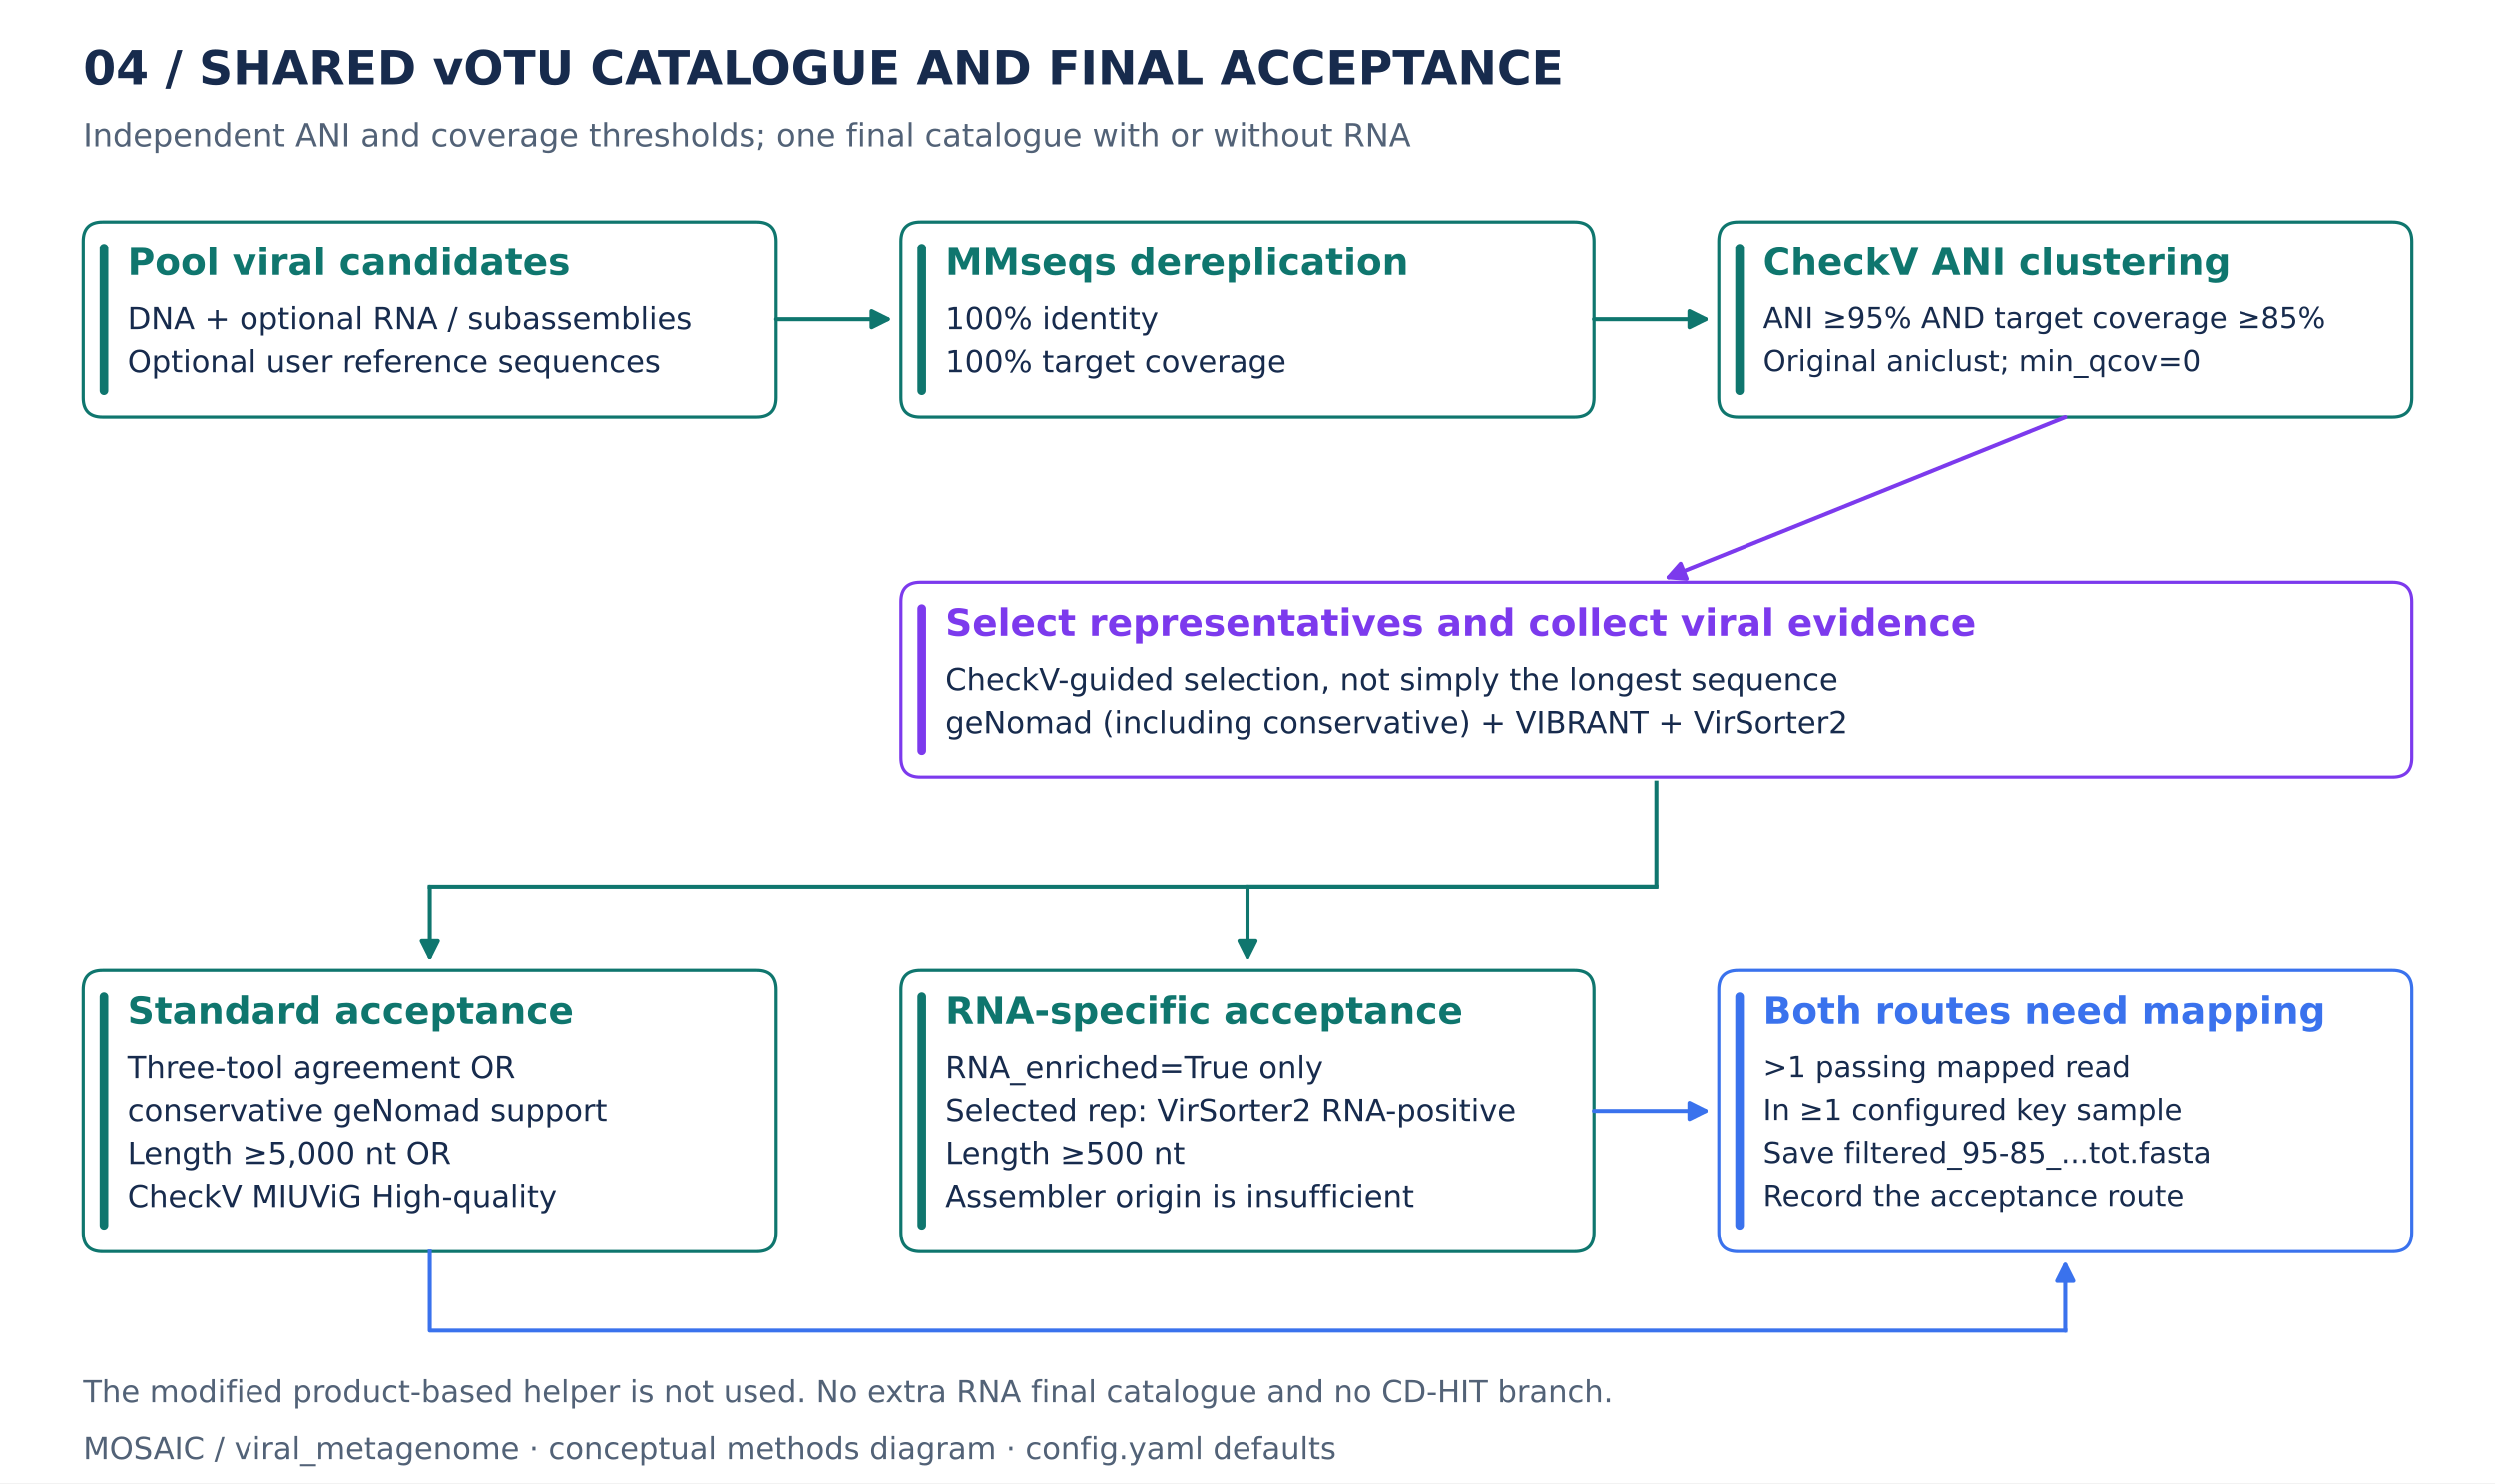
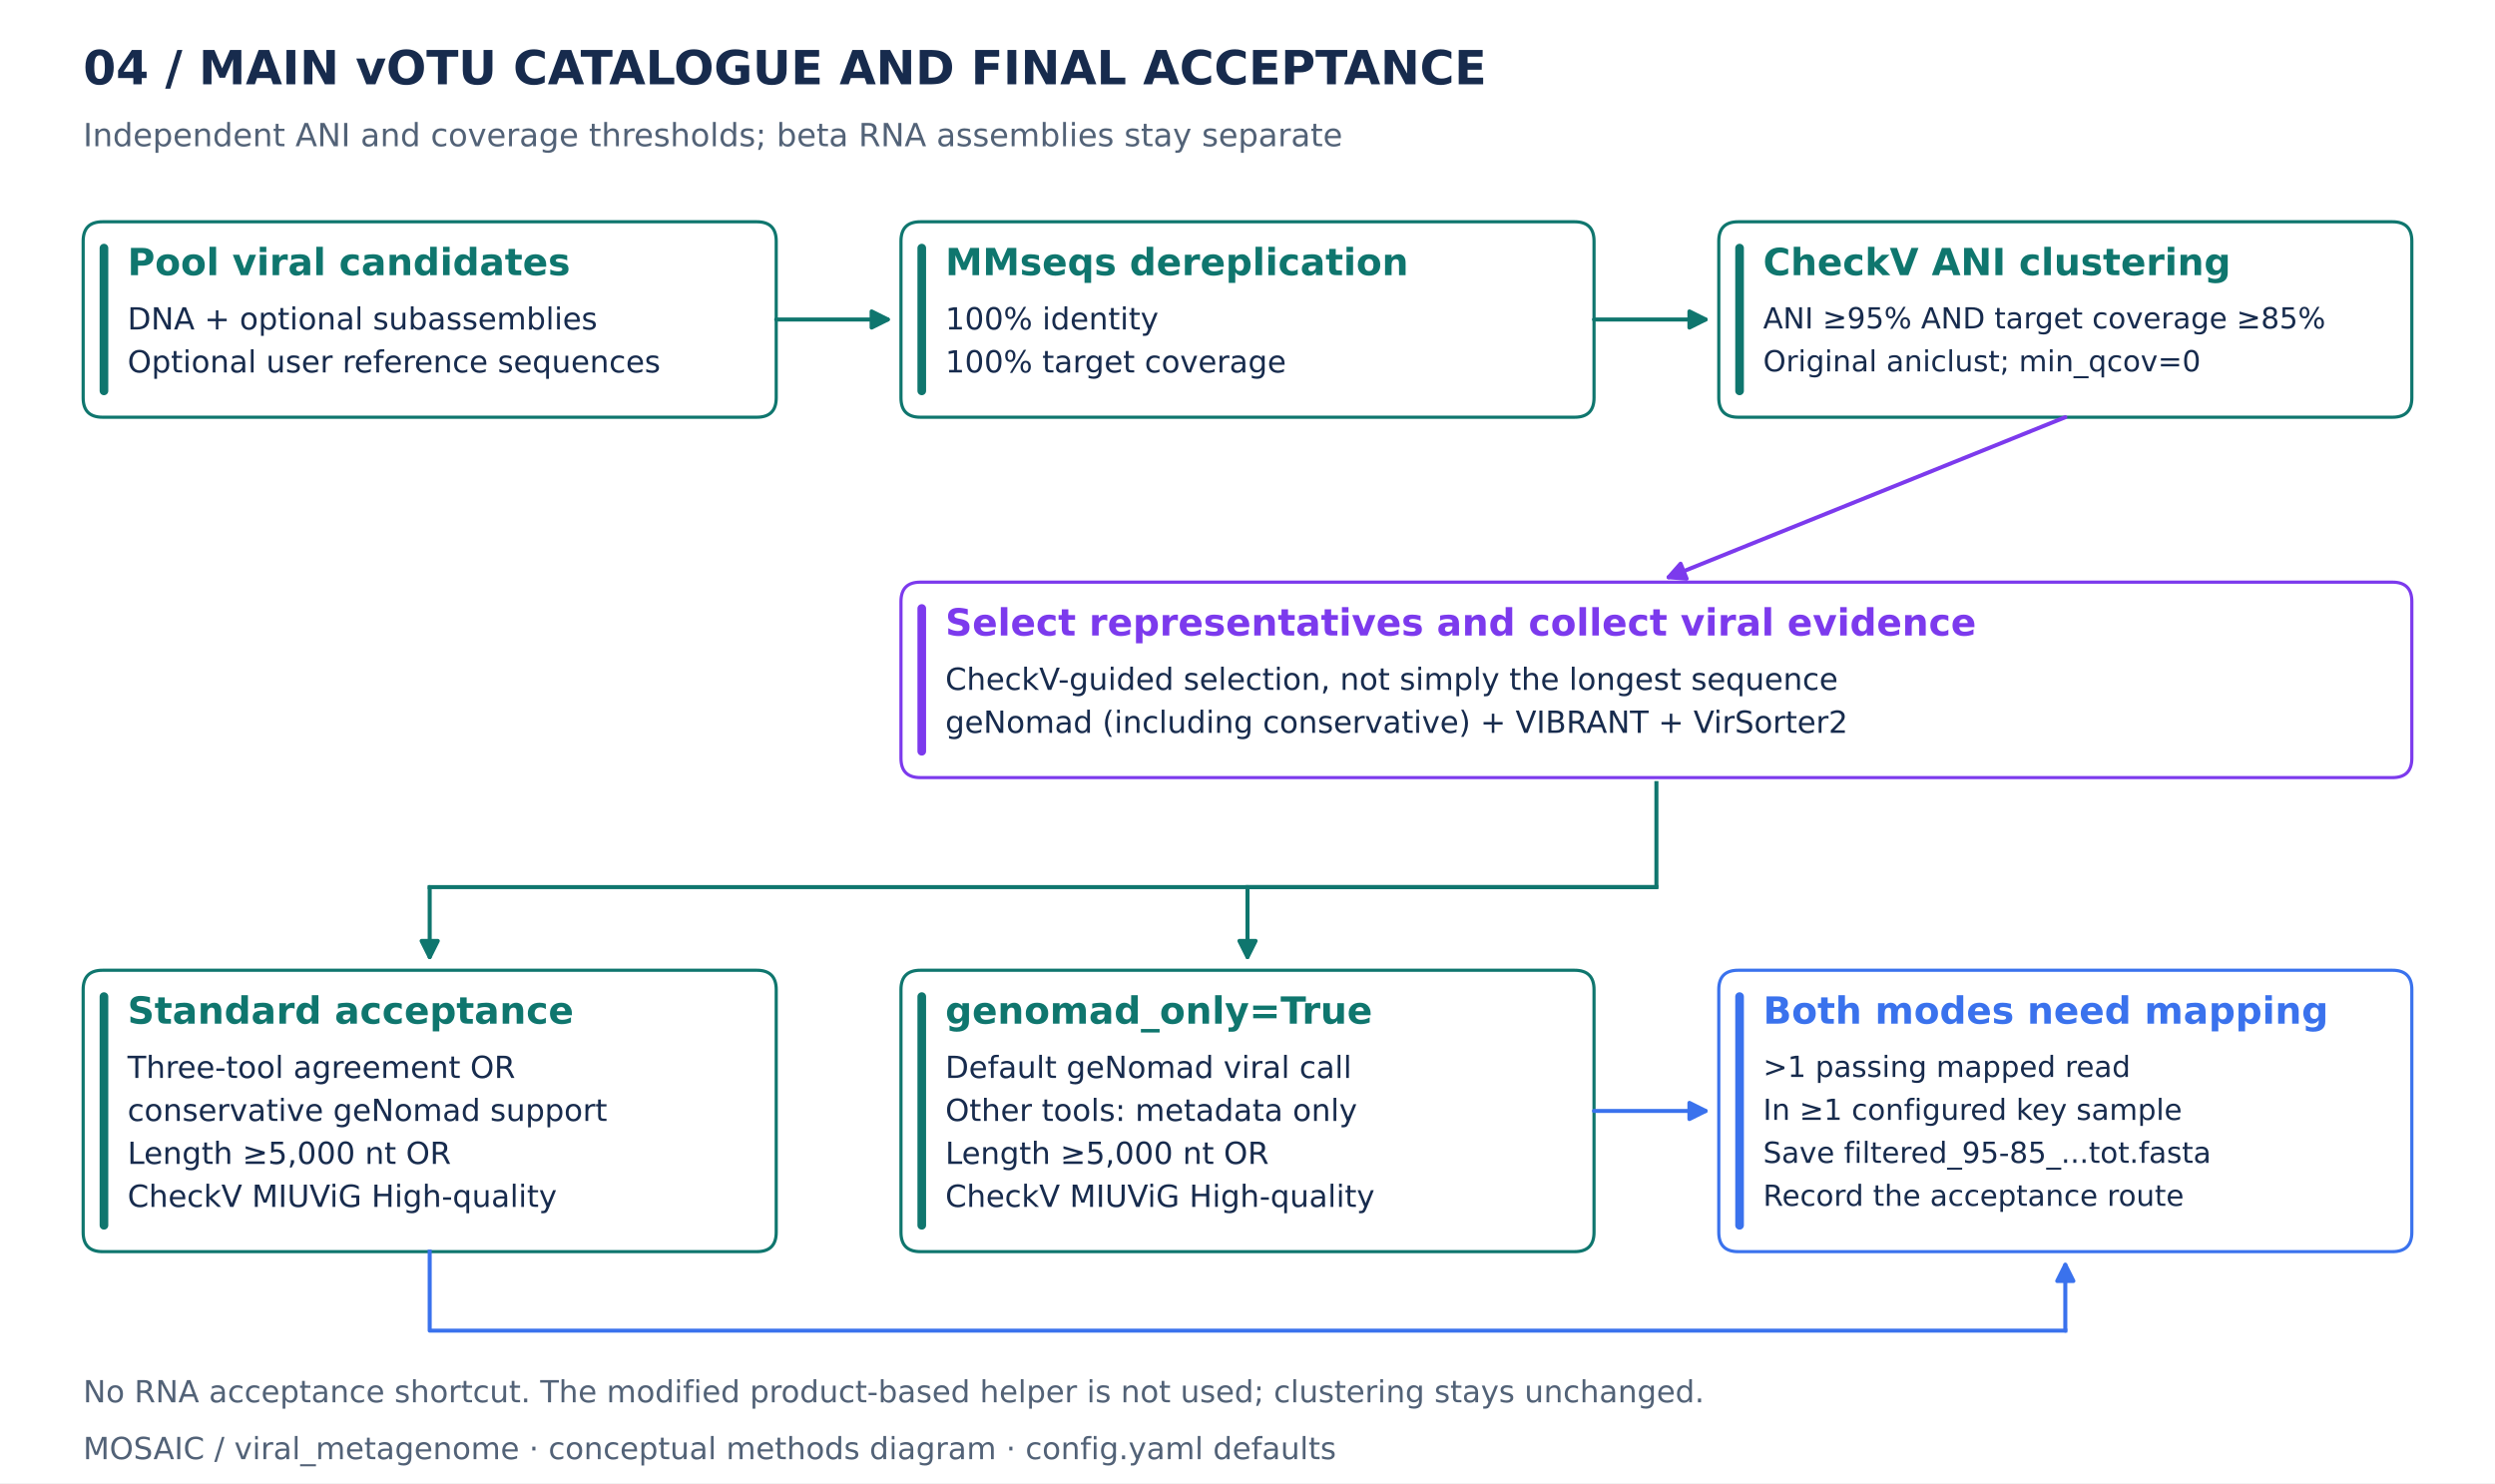
<svg xmlns="http://www.w3.org/2000/svg" width="864pt" height="513.6pt" viewBox="0 0 864 513.6" version="1.1">
  <defs>
    <style type="text/css">*{stroke-linejoin: round; stroke-linecap: butt}</style>
  </defs>
  <g id="figure_1">
    <g id="patch_1">
      <path d="M 0 513.6 L 864 513.6 L 864 0 L 0 0 z " style="fill: #ffffff" />
    </g>
    <g id="axes_1">
      <g id="patch_2">
        <path d="M 35.52 76.8 L 262.08 76.8 Q 268.8 76.8 268.8 83.52 L 268.8 137.76 Q 268.8 144.48 262.08 144.48 L 35.52 144.48 Q 28.8 144.48 28.8 137.76 L 28.8 83.52 Q 28.8 76.8 35.52 76.8 z " clip-path="url(#p3b6740645f)" style="fill: #ffffff; stroke: #0f766e; stroke-width: 1.1; stroke-linejoin: miter" />
      </g>
      <g id="patch_3">
        <path d="M 318.72 76.8 L 545.28 76.8 Q 552 76.8 552 83.52 L 552 137.76 Q 552 144.48 545.28 144.48 L 318.72 144.48 Q 312 144.48 312 137.76 L 312 83.52 Q 312 76.8 318.72 76.8 z " clip-path="url(#p3b6740645f)" style="fill: #ffffff; stroke: #0f766e; stroke-width: 1.1; stroke-linejoin: miter" />
      </g>
      <g id="patch_4">
        <path d="M 601.92 76.8 L 828.48 76.8 Q 835.2 76.8 835.2 83.52 L 835.2 137.76 Q 835.2 144.48 828.48 144.48 L 601.92 144.48 Q 595.2 144.48 595.2 137.76 L 595.2 83.52 Q 595.2 76.8 601.92 76.8 z " clip-path="url(#p3b6740645f)" style="fill: #ffffff; stroke: #0f766e; stroke-width: 1.1; stroke-linejoin: miter" />
      </g>
      <g id="patch_5">
        <path d="M 268.8 110.64 Q 288.901 110.64 307.437 110.64 " clip-path="url(#p3b6740645f)" style="fill: none; stroke: #0f766e; stroke-width: 1.4; stroke-linecap: round" />
        <path d="M 301.837 107.84 L 307.437 110.64 L 301.837 113.44 z " clip-path="url(#p3b6740645f)" style="fill: #0f766e; stroke: #0f766e; stroke-width: 1.4; stroke-linecap: round" />
      </g>
      <g id="patch_6">
        <path d="M 552 110.64 Q 572.101 110.64 590.637 110.64 " clip-path="url(#p3b6740645f)" style="fill: none; stroke: #0f766e; stroke-width: 1.4; stroke-linecap: round" />
        <path d="M 585.037 107.84 L 590.637 110.64 L 585.037 113.44 z " clip-path="url(#p3b6740645f)" style="fill: #0f766e; stroke: #0f766e; stroke-width: 1.4; stroke-linecap: round" />
      </g>
      <g id="patch_7">
        <path d="M 318.72 201.6 L 828.48 201.6 Q 835.2 201.6 835.2 208.32 L 835.2 262.56 Q 835.2 269.28 828.48 269.28 L 318.72 269.28 Q 312 269.28 312 262.56 L 312 208.32 Q 312 201.6 318.72 201.6 z " clip-path="url(#p3b6740645f)" style="fill: #ffffff; stroke: #7c3aed; stroke-width: 1.1; stroke-linejoin: miter" />
      </g>
      <g id="patch_8">
        <path d="M 715.2 144.48 Q 645.789 172.48 577.83 199.894 " clip-path="url(#p3b6740645f)" style="fill: none; stroke: #7c3aed; stroke-width: 1.4; stroke-linecap: round" />
        <path d="M 584.071 200.395 L 577.83 199.894 L 581.976 195.202 z " clip-path="url(#p3b6740645f)" style="fill: #7c3aed; stroke: #7c3aed; stroke-width: 1.4; stroke-linecap: round" />
      </g>
      <g id="patch_9">
        <path d="M 35.52 336 L 262.08 336 Q 268.8 336 268.8 342.72 L 268.8 426.72 Q 268.8 433.44 262.08 433.44 L 35.52 433.44 Q 28.8 433.44 28.8 426.72 L 28.8 342.72 Q 28.8 336 35.52 336 z " clip-path="url(#p3b6740645f)" style="fill: #ffffff; stroke: #0f766e; stroke-width: 1.1; stroke-linejoin: miter" />
      </g>
      <g id="patch_10">
        <path d="M 318.72 336 L 545.28 336 Q 552 336 552 342.72 L 552 426.72 Q 552 433.44 545.28 433.44 L 318.72 433.44 Q 312 433.44 312 426.72 L 312 342.72 Q 312 336 318.72 336 z " clip-path="url(#p3b6740645f)" style="fill: #ffffff; stroke: #0f766e; stroke-width: 1.1; stroke-linejoin: miter" />
      </g>
      <g id="patch_11">
        <path d="M 601.92 336 L 828.48 336 Q 835.2 336 835.2 342.72 L 835.2 426.72 Q 835.2 433.44 828.48 433.44 L 601.92 433.44 Q 595.2 433.44 595.2 426.72 L 595.2 342.72 Q 595.2 336 601.92 336 z " clip-path="url(#p3b6740645f)" style="fill: #ffffff; stroke: #3a72ed; stroke-width: 1.1; stroke-linejoin: miter" />
      </g>
      <g id="patch_12">
        <path d="M 148.8 307.2 Q 148.8 320.101 148.8 331.436 " clip-path="url(#p3b6740645f)" style="fill: none; stroke: #0f766e; stroke-width: 1.4; stroke-linecap: round" />
        <path d="M 151.6 325.836 L 148.8 331.436 L 146 325.836 z " clip-path="url(#p3b6740645f)" style="fill: #0f766e; stroke: #0f766e; stroke-width: 1.4; stroke-linecap: round" />
      </g>
      <g id="patch_13">
        <path d="M 432 307.2 Q 432 320.101 432 331.436 " clip-path="url(#p3b6740645f)" style="fill: none; stroke: #0f766e; stroke-width: 1.4; stroke-linecap: round" />
        <path d="M 434.8 325.836 L 432 331.436 L 429.2 325.836 z " clip-path="url(#p3b6740645f)" style="fill: #0f766e; stroke: #0f766e; stroke-width: 1.4; stroke-linecap: round" />
      </g>
      <g id="patch_14">
        <path d="M 552 384.72 Q 572.101 384.72 590.637 384.72 " clip-path="url(#p3b6740645f)" style="fill: none; stroke: #3a72ed; stroke-width: 1.4; stroke-linecap: round" />
        <path d="M 585.037 381.92 L 590.637 384.72 L 585.037 387.52 z " clip-path="url(#p3b6740645f)" style="fill: #3a72ed; stroke: #3a72ed; stroke-width: 1.4; stroke-linecap: round" />
      </g>
      <g id="patch_15">
        <path d="M 715.2 460.8 Q 715.2 448.621 715.2 438.008 " clip-path="url(#p3b6740645f)" style="fill: none; stroke: #3a72ed; stroke-width: 1.4; stroke-linecap: round" />
        <path d="M 712.4 443.608 L 715.2 438.008 L 718 443.608 z " clip-path="url(#p3b6740645f)" style="fill: #3a72ed; stroke: #3a72ed; stroke-width: 1.4; stroke-linecap: round" />
      </g>
      <g id="line2d_1">
        <path d="M 36 85.92 L 36 135.36 " clip-path="url(#p3b6740645f)" style="fill: none; stroke: #0f766e; stroke-width: 3; stroke-linecap: round" />
      </g>
      <g id="line2d_2">
        <path d="M 319.2 85.92 L 319.2 135.36 " clip-path="url(#p3b6740645f)" style="fill: none; stroke: #0f766e; stroke-width: 3; stroke-linecap: round" />
      </g>
      <g id="line2d_3">
        <path d="M 602.4 85.92 L 602.4 135.36 " clip-path="url(#p3b6740645f)" style="fill: none; stroke: #0f766e; stroke-width: 3; stroke-linecap: round" />
      </g>
      <g id="line2d_4">
        <path d="M 319.2 210.72 L 319.2 260.16 " clip-path="url(#p3b6740645f)" style="fill: none; stroke: #7c3aed; stroke-width: 3; stroke-linecap: round" />
      </g>
      <g id="line2d_5">
        <path d="M 36 345.12 L 36 424.32 " clip-path="url(#p3b6740645f)" style="fill: none; stroke: #0f766e; stroke-width: 3; stroke-linecap: round" />
      </g>
      <g id="line2d_6">
        <path d="M 319.2 345.12 L 319.2 424.32 " clip-path="url(#p3b6740645f)" style="fill: none; stroke: #0f766e; stroke-width: 3; stroke-linecap: round" />
      </g>
      <g id="line2d_7">
        <path d="M 602.4 345.12 L 602.4 424.32 " clip-path="url(#p3b6740645f)" style="fill: none; stroke: #3a72ed; stroke-width: 3; stroke-linecap: round" />
      </g>
      <g id="line2d_8">
        <path d="M 573.6 271.2 L 573.6 307.2 L 148.8 307.2 " clip-path="url(#p3b6740645f)" style="fill: none; stroke: #0f766e; stroke-width: 1.4; stroke-linecap: square" />
      </g>
      <g id="line2d_9">
        <path d="M 573.6 307.2 L 432 307.2 " clip-path="url(#p3b6740645f)" style="fill: none; stroke: #0f766e; stroke-width: 1.4; stroke-linecap: square" />
      </g>
      <g id="line2d_10">
        <path d="M 148.8 433.44 L 148.8 460.8 L 715.2 460.8 " clip-path="url(#p3b6740645f)" style="fill: none; stroke: #3a72ed; stroke-width: 1.4; stroke-linecap: square" />
      </g>
      <g id="text_1">
-         <text style="font-weight: 700; font-size: 16.32px; font-family: 'DejaVu Sans'; text-anchor: start; fill: #172b4d" x="28.8" y="29.201" transform="rotate(-0 28.8 29.20065)">04 / SHARED vOTU CATALOGUE AND FINAL ACCEPTANCE</text>
+         <text style="font-weight: 700; font-size: 16.32px; font-family: 'DejaVu Sans'; text-anchor: start; fill: #172b4d" x="28.8" y="29.201" transform="rotate(-0 28.8 29.20065)">04 / MAIN vOTU CATALOGUE AND FINAL ACCEPTANCE</text>
      </g>
      <g id="text_2">
-         <text style="font-size: 11.04px; font-family: 'DejaVu Sans'; text-anchor: start; fill: #526277" x="28.8" y="50.629" transform="rotate(-0 28.8 50.62868)">Independent ANI and coverage thresholds; one final catalogue with or without RNA</text>
+         <text style="font-size: 11.04px; font-family: 'DejaVu Sans'; text-anchor: start; fill: #526277" x="28.8" y="50.629" transform="rotate(-0 28.8 50.62868)">Independent ANI and coverage thresholds; beta RNA assemblies stay separate</text>
      </g>
      <g id="text_3">
        <text style="font-weight: 700; font-size: 12.96px; font-family: 'DejaVu Sans'; text-anchor: start; fill: #0f766e" x="44.16" y="95.288" transform="rotate(-0 44.16 95.28758)">Pool viral candidates</text>
      </g>
      <g id="text_4">
-         <text style="font-size: 10.56px; font-family: 'DejaVu Sans'; text-anchor: start; fill: #172b4d" x="44.16" y="114.104" transform="rotate(-0 44.16 114.1039)">DNA + optional RNA / subassemblies</text>
+         <text style="font-size: 10.56px; font-family: 'DejaVu Sans'; text-anchor: start; fill: #172b4d" x="44.16" y="114.104" transform="rotate(-0 44.16 114.1039)">DNA + optional subassemblies</text>
      </g>
      <g id="text_5">
        <text style="font-size: 10.56px; font-family: 'DejaVu Sans'; text-anchor: start; fill: #172b4d" x="44.16" y="128.984" transform="rotate(-0 44.16 128.9839)">Optional user reference sequences</text>
      </g>
      <g id="text_6">
        <text style="font-weight: 700; font-size: 12.96px; font-family: 'DejaVu Sans'; text-anchor: start; fill: #0f766e" x="327.36" y="95.288" transform="rotate(-0 327.36 95.28758)">MMseqs dereplication</text>
      </g>
      <g id="text_7">
        <text style="font-size: 10.56px; font-family: 'DejaVu Sans'; text-anchor: start; fill: #172b4d" x="327.36" y="114.104" transform="rotate(-0 327.36 114.1039)">100% identity</text>
      </g>
      <g id="text_8">
        <text style="font-size: 10.56px; font-family: 'DejaVu Sans'; text-anchor: start; fill: #172b4d" x="327.36" y="128.984" transform="rotate(-0 327.36 128.9839)">100% target coverage</text>
      </g>
      <g id="text_9">
        <text style="font-weight: 700; font-size: 12.96px; font-family: 'DejaVu Sans'; text-anchor: start; fill: #0f766e" x="610.56" y="95.288" transform="rotate(-0 610.56 95.28758)">CheckV ANI clustering</text>
      </g>
      <g id="text_10">
        <text style="font-size: 10.08px; font-family: 'DejaVu Sans'; text-anchor: start; fill: #172b4d" x="610.56" y="113.739" transform="rotate(-0 610.56 113.7392)">ANI ≥95% AND target coverage ≥85%</text>
      </g>
      <g id="text_11">
        <text style="font-size: 10.08px; font-family: 'DejaVu Sans'; text-anchor: start; fill: #172b4d" x="610.56" y="128.619" transform="rotate(-0 610.56 128.6192)">Original aniclust; min_qcov=0</text>
      </g>
      <g id="text_12">
        <text style="font-weight: 700; font-size: 12.96px; font-family: 'DejaVu Sans'; text-anchor: start; fill: #7c3aed" x="327.36" y="220.088" transform="rotate(-0 327.36 220.0876)">Select representatives and collect viral evidence</text>
      </g>
      <g id="text_13">
        <text style="font-size: 10.56px; font-family: 'DejaVu Sans'; text-anchor: start; fill: #172b4d" x="327.36" y="238.904" transform="rotate(-0 327.36 238.904)">CheckV-guided selection, not simply the longest sequence</text>
      </g>
      <g id="text_14">
        <text style="font-size: 10.56px; font-family: 'DejaVu Sans'; text-anchor: start; fill: #172b4d" x="327.36" y="253.784" transform="rotate(-0 327.36 253.784)">geNomad (including conservative) + VIBRANT + VirSorter2</text>
      </g>
      <g id="text_15">
        <text style="font-weight: 700; font-size: 12.96px; font-family: 'DejaVu Sans'; text-anchor: start; fill: #0f766e" x="44.16" y="354.488" transform="rotate(-0 44.16 354.4876)">Standard acceptance</text>
      </g>
      <g id="text_16">
        <text style="font-size: 10.56px; font-family: 'DejaVu Sans'; text-anchor: start; fill: #172b4d" x="44.16" y="373.304" transform="rotate(-0 44.16 373.3039)">Three-tool agreement OR</text>
      </g>
      <g id="text_17">
        <text style="font-size: 10.56px; font-family: 'DejaVu Sans'; text-anchor: start; fill: #172b4d" x="44.16" y="388.184" transform="rotate(-0 44.16 388.1839)">conservative geNomad support</text>
      </g>
      <g id="text_18">
        <text style="font-size: 10.56px; font-family: 'DejaVu Sans'; text-anchor: start; fill: #172b4d" x="44.16" y="403.064" transform="rotate(-0 44.16 403.0639)">Length ≥5,000 nt OR</text>
      </g>
      <g id="text_19">
        <text style="font-size: 10.56px; font-family: 'DejaVu Sans'; text-anchor: start; fill: #172b4d" x="44.16" y="417.944" transform="rotate(-0 44.16 417.9439)">CheckV MIUViG High-quality</text>
      </g>
      <g id="text_20">
-         <text style="font-weight: 700; font-size: 12.96px; font-family: 'DejaVu Sans'; text-anchor: start; fill: #0f766e" x="327.36" y="354.488" transform="rotate(-0 327.36 354.4876)">RNA-specific acceptance</text>
+         <text style="font-weight: 700; font-size: 12.96px; font-family: 'DejaVu Sans'; text-anchor: start; fill: #0f766e" x="327.36" y="354.488" transform="rotate(-0 327.36 354.4876)">genomad_only=True</text>
      </g>
      <g id="text_21">
-         <text style="font-size: 10.56px; font-family: 'DejaVu Sans'; text-anchor: start; fill: #172b4d" x="327.36" y="373.304" transform="rotate(-0 327.36 373.3039)">RNA_enriched=True only</text>
+         <text style="font-size: 10.56px; font-family: 'DejaVu Sans'; text-anchor: start; fill: #172b4d" x="327.36" y="373.304" transform="rotate(-0 327.36 373.3039)">Default geNomad viral call</text>
      </g>
      <g id="text_22">
-         <text style="font-size: 10.56px; font-family: 'DejaVu Sans'; text-anchor: start; fill: #172b4d" x="327.36" y="388.184" transform="rotate(-0 327.36 388.1839)">Selected rep: VirSorter2 RNA-positive</text>
+         <text style="font-size: 10.56px; font-family: 'DejaVu Sans'; text-anchor: start; fill: #172b4d" x="327.36" y="388.184" transform="rotate(-0 327.36 388.1839)">Other tools: metadata only</text>
      </g>
      <g id="text_23">
-         <text style="font-size: 10.56px; font-family: 'DejaVu Sans'; text-anchor: start; fill: #172b4d" x="327.36" y="403.064" transform="rotate(-0 327.36 403.0639)">Length ≥500 nt</text>
+         <text style="font-size: 10.56px; font-family: 'DejaVu Sans'; text-anchor: start; fill: #172b4d" x="327.36" y="403.064" transform="rotate(-0 327.36 403.0639)">Length ≥5,000 nt OR</text>
      </g>
      <g id="text_24">
-         <text style="font-size: 10.56px; font-family: 'DejaVu Sans'; text-anchor: start; fill: #172b4d" x="327.36" y="417.944" transform="rotate(-0 327.36 417.9439)">Assembler origin is insufficient</text>
+         <text style="font-size: 10.56px; font-family: 'DejaVu Sans'; text-anchor: start; fill: #172b4d" x="327.36" y="417.944" transform="rotate(-0 327.36 417.9439)">CheckV MIUViG High-quality</text>
      </g>
      <g id="text_25">
-         <text style="font-weight: 700; font-size: 12.96px; font-family: 'DejaVu Sans'; text-anchor: start; fill: #3a72ed" x="610.56" y="354.488" transform="rotate(-0 610.56 354.4876)">Both routes need mapping</text>
+         <text style="font-weight: 700; font-size: 12.96px; font-family: 'DejaVu Sans'; text-anchor: start; fill: #3a72ed" x="610.56" y="354.488" transform="rotate(-0 610.56 354.4876)">Both modes need mapping</text>
      </g>
      <g id="text_26">
        <text style="font-size: 10.08px; font-family: 'DejaVu Sans'; text-anchor: start; fill: #172b4d" x="610.56" y="372.939" transform="rotate(-0 610.56 372.9392)">&gt;1 passing mapped read</text>
      </g>
      <g id="text_27">
        <text style="font-size: 10.08px; font-family: 'DejaVu Sans'; text-anchor: start; fill: #172b4d" x="610.56" y="387.819" transform="rotate(-0 610.56 387.8192)">In ≥1 configured key sample</text>
      </g>
      <g id="text_28">
        <text style="font-size: 10.08px; font-family: 'DejaVu Sans'; text-anchor: start; fill: #172b4d" x="610.56" y="402.699" transform="rotate(-0 610.56 402.6992)">Save filtered_95-85_...tot.fasta</text>
      </g>
      <g id="text_29">
        <text style="font-size: 10.08px; font-family: 'DejaVu Sans'; text-anchor: start; fill: #172b4d" x="610.56" y="417.579" transform="rotate(-0 610.56 417.5792)">Record the acceptance route</text>
      </g>
      <g id="text_30">
-         <text style="font-size: 10.56px; font-family: 'DejaVu Sans'; text-anchor: start; fill: #526277" x="28.8" y="485.624" transform="rotate(-0 28.8 485.6239)">The modified product-based helper is not used. No extra RNA final catalogue and no CD-HIT branch.</text>
+         <text style="font-size: 10.56px; font-family: 'DejaVu Sans'; text-anchor: start; fill: #526277" x="28.8" y="485.624" transform="rotate(-0 28.8 485.6239)">No RNA acceptance shortcut. The modified product-based helper is not used; clustering stays unchanged.</text>
      </g>
      <g id="text_31">
        <text style="font-size: 10.56px; font-family: 'DejaVu Sans'; text-anchor: start; fill: #526277" x="28.8" y="505.304" transform="rotate(-0 28.8 505.3039)">MOSAIC / viral_metagenome · conceptual methods diagram · config.yaml defaults</text>
      </g>
    </g>
  </g>
  <defs>
    <clipPath id="p3b6740645f">
      <rect x="0" y="0" width="864" height="513.6" />
    </clipPath>
  </defs>
</svg>
